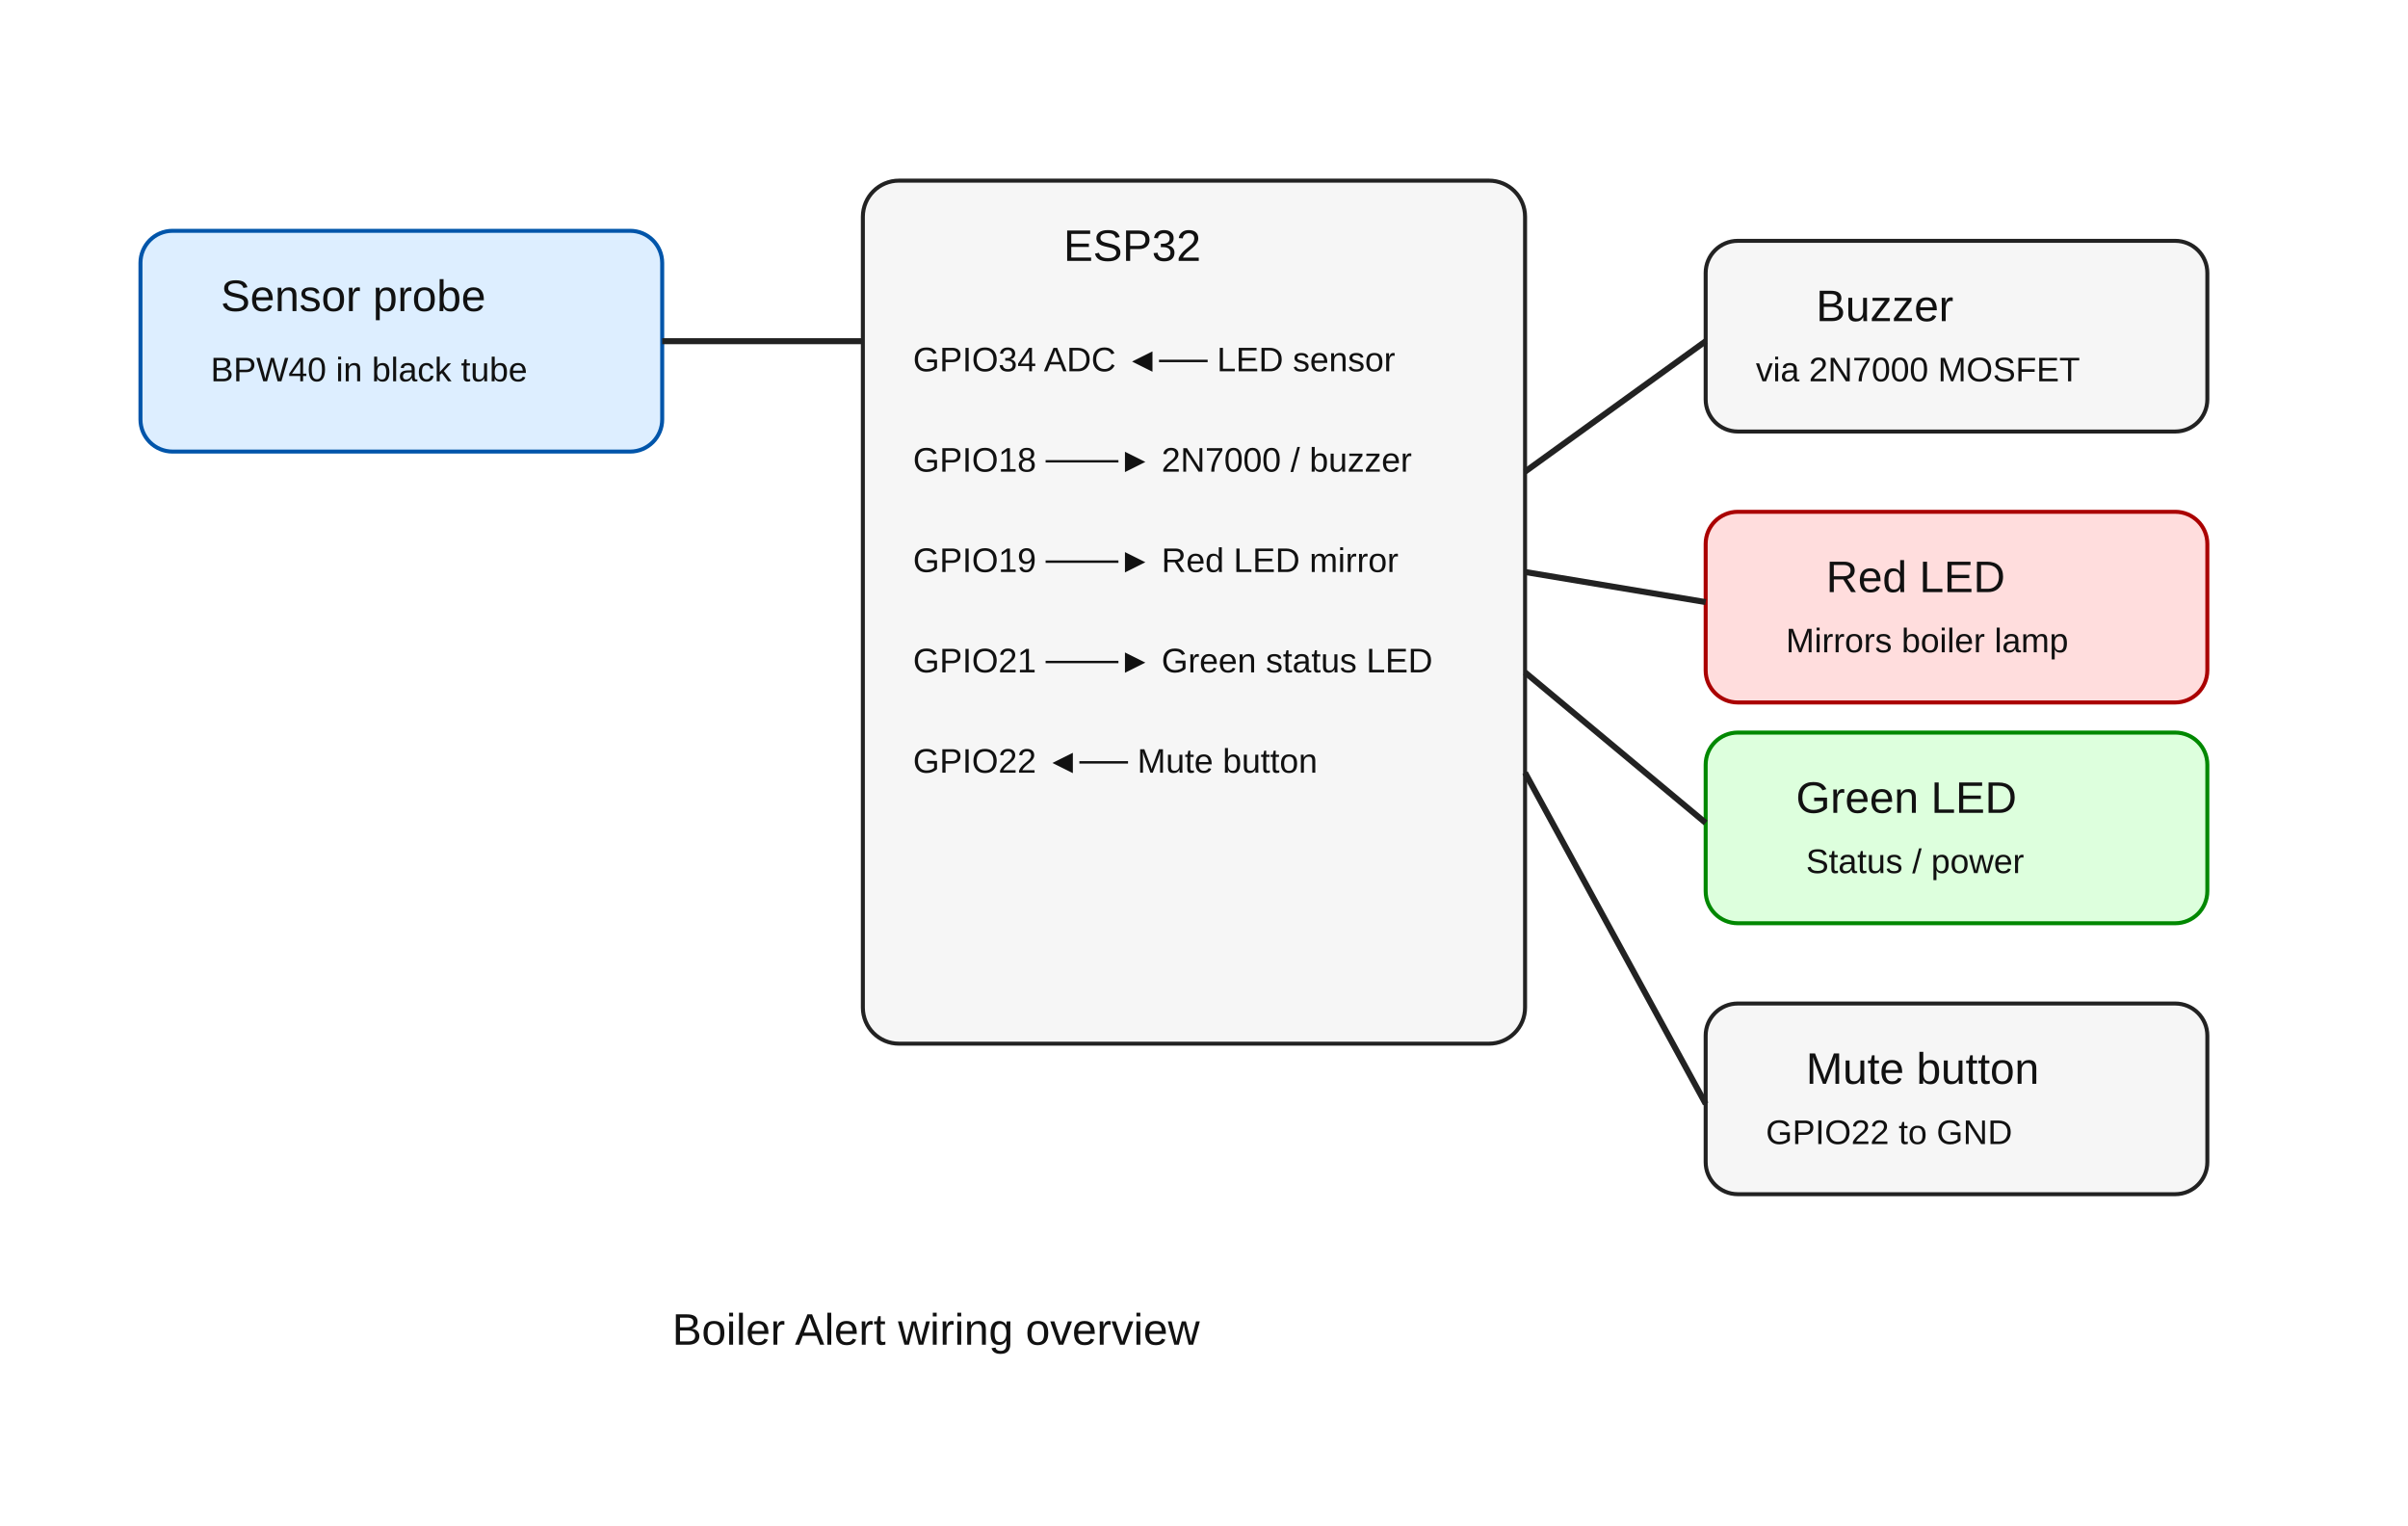
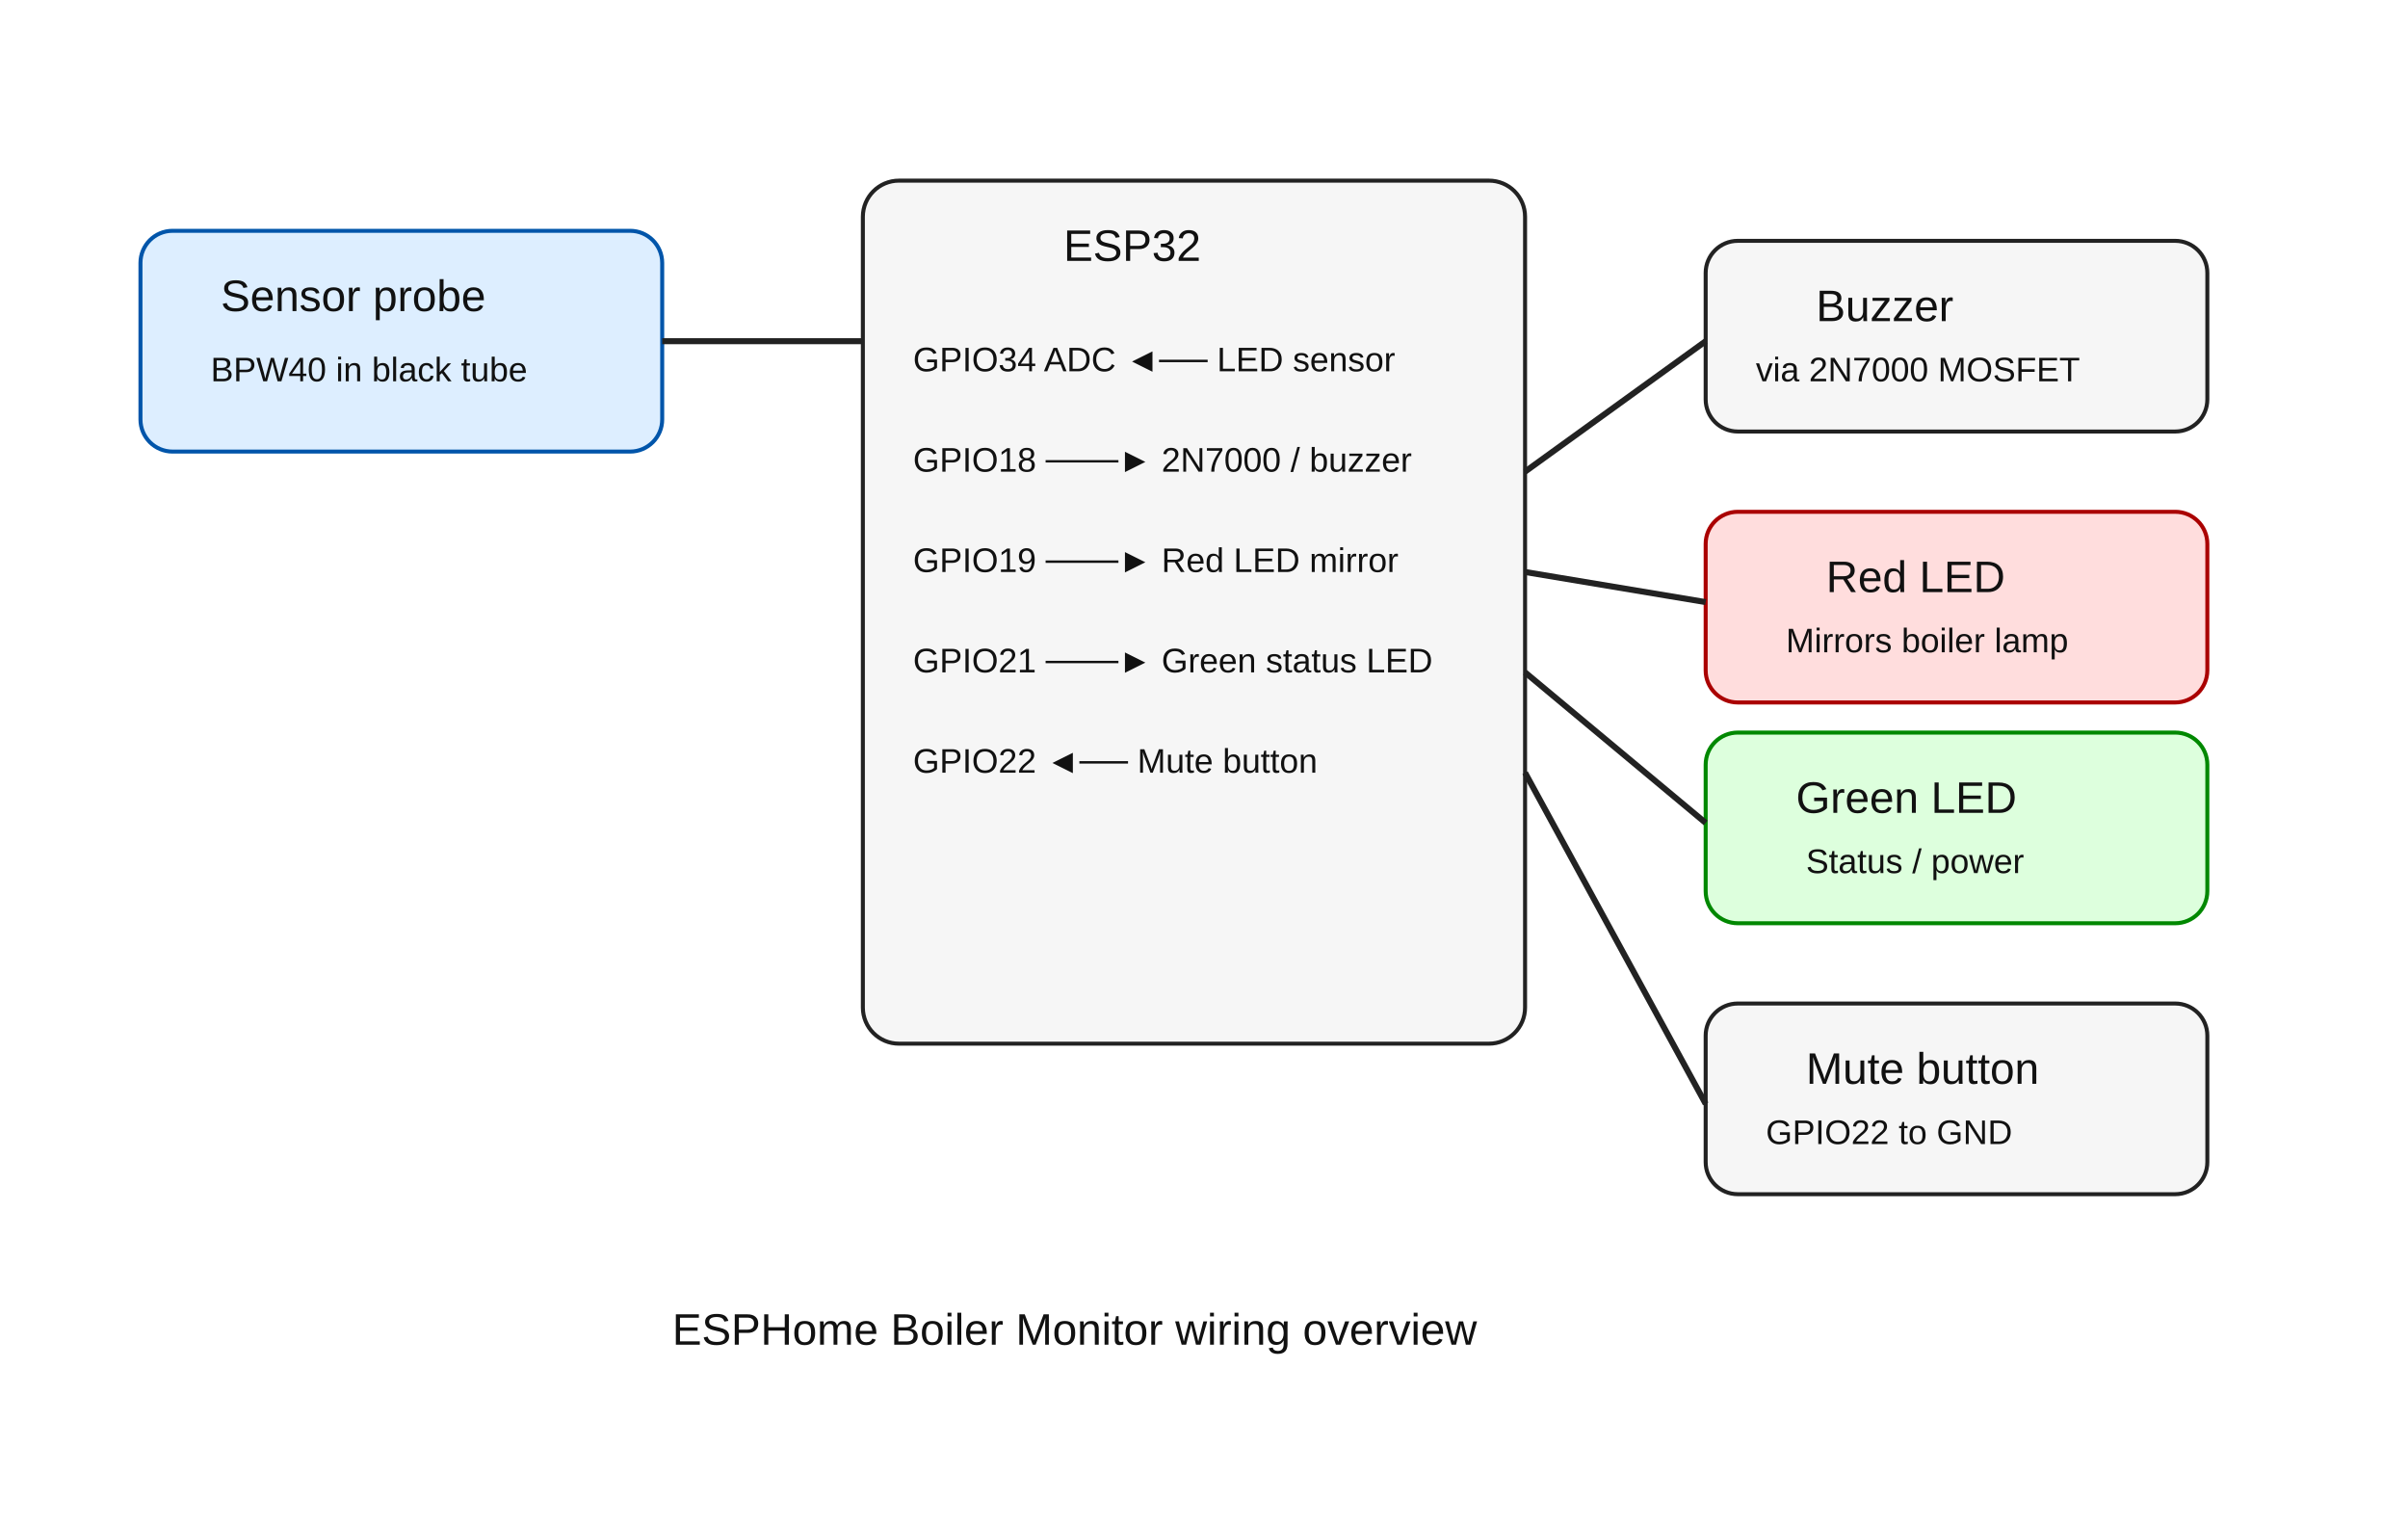
<svg xmlns="http://www.w3.org/2000/svg" width="1200" height="760" viewBox="0 0 1200 760">
  <style>.box{fill:#f6f6f6;stroke:#222;stroke-width:2}.txt{font-family:Arial,sans-serif;font-size:22px;fill:#111}.small{font-family:Arial,sans-serif;font-size:17px;fill:#111}.line{stroke:#222;stroke-width:3;fill:none}.red{fill:#ffdddd;stroke:#aa0000;stroke-width:2}.green{fill:#ddffdd;stroke:#008800;stroke-width:2}.blue{fill:#ddeeff;stroke:#0055aa;stroke-width:2}</style>
  <rect class="box" x="430" y="90" width="330" height="430" rx="18" />
  <text class="txt" x="530" y="130">ESP32</text>
  <text class="small" x="455" y="185">GPIO34 ADC  ◄── LED sensor</text>
  <text class="small" x="455" y="235">GPIO18      ───► 2N7000 / buzzer</text>
  <text class="small" x="455" y="285">GPIO19      ───► Red LED mirror</text>
  <text class="small" x="455" y="335">GPIO21      ───► Green status LED</text>
  <text class="small" x="455" y="385">GPIO22      ◄── Mute button</text>
  <rect class="blue" x="70" y="115" width="260" height="110" rx="16" />
  <text class="txt" x="110" y="155">Sensor probe</text>
  <text class="small" x="105" y="190">BPW40 in black tube</text>
  <line class="line" x1="330" y1="170" x2="430" y2="170" />
  <rect class="red" x="850" y="255" width="250" height="95" rx="16" />
  <text class="txt" x="910" y="295">Red LED</text>
  <text class="small" x="890" y="325">Mirrors boiler lamp</text>
  <line class="line" x1="760" y1="285" x2="850" y2="300" />
  <rect class="green" x="850" y="365" width="250" height="95" rx="16" />
  <text class="txt" x="895" y="405">Green LED</text>
  <text class="small" x="900" y="435">Status / power</text>
  <line class="line" x1="760" y1="335" x2="850" y2="410" />
  <rect class="box" x="850" y="120" width="250" height="95" rx="16" />
  <text class="txt" x="905" y="160">Buzzer</text>
  <text class="small" x="875" y="190">via 2N7000 MOSFET</text>
  <line class="line" x1="760" y1="235" x2="850" y2="170" />
  <rect class="box" x="850" y="500" width="250" height="95" rx="16" />
  <text class="txt" x="900" y="540">Mute button</text>
  <text class="small" x="880" y="570">GPIO22 to GND</text>
  <line class="line" x1="760" y1="385" x2="850" y2="550" />
-   <text class="txt" x="335" y="670">Boiler Alert wiring overview</text>
+   <text class="txt" x="335" y="670">ESPHome Boiler Monitor wiring overview</text>
</svg>
